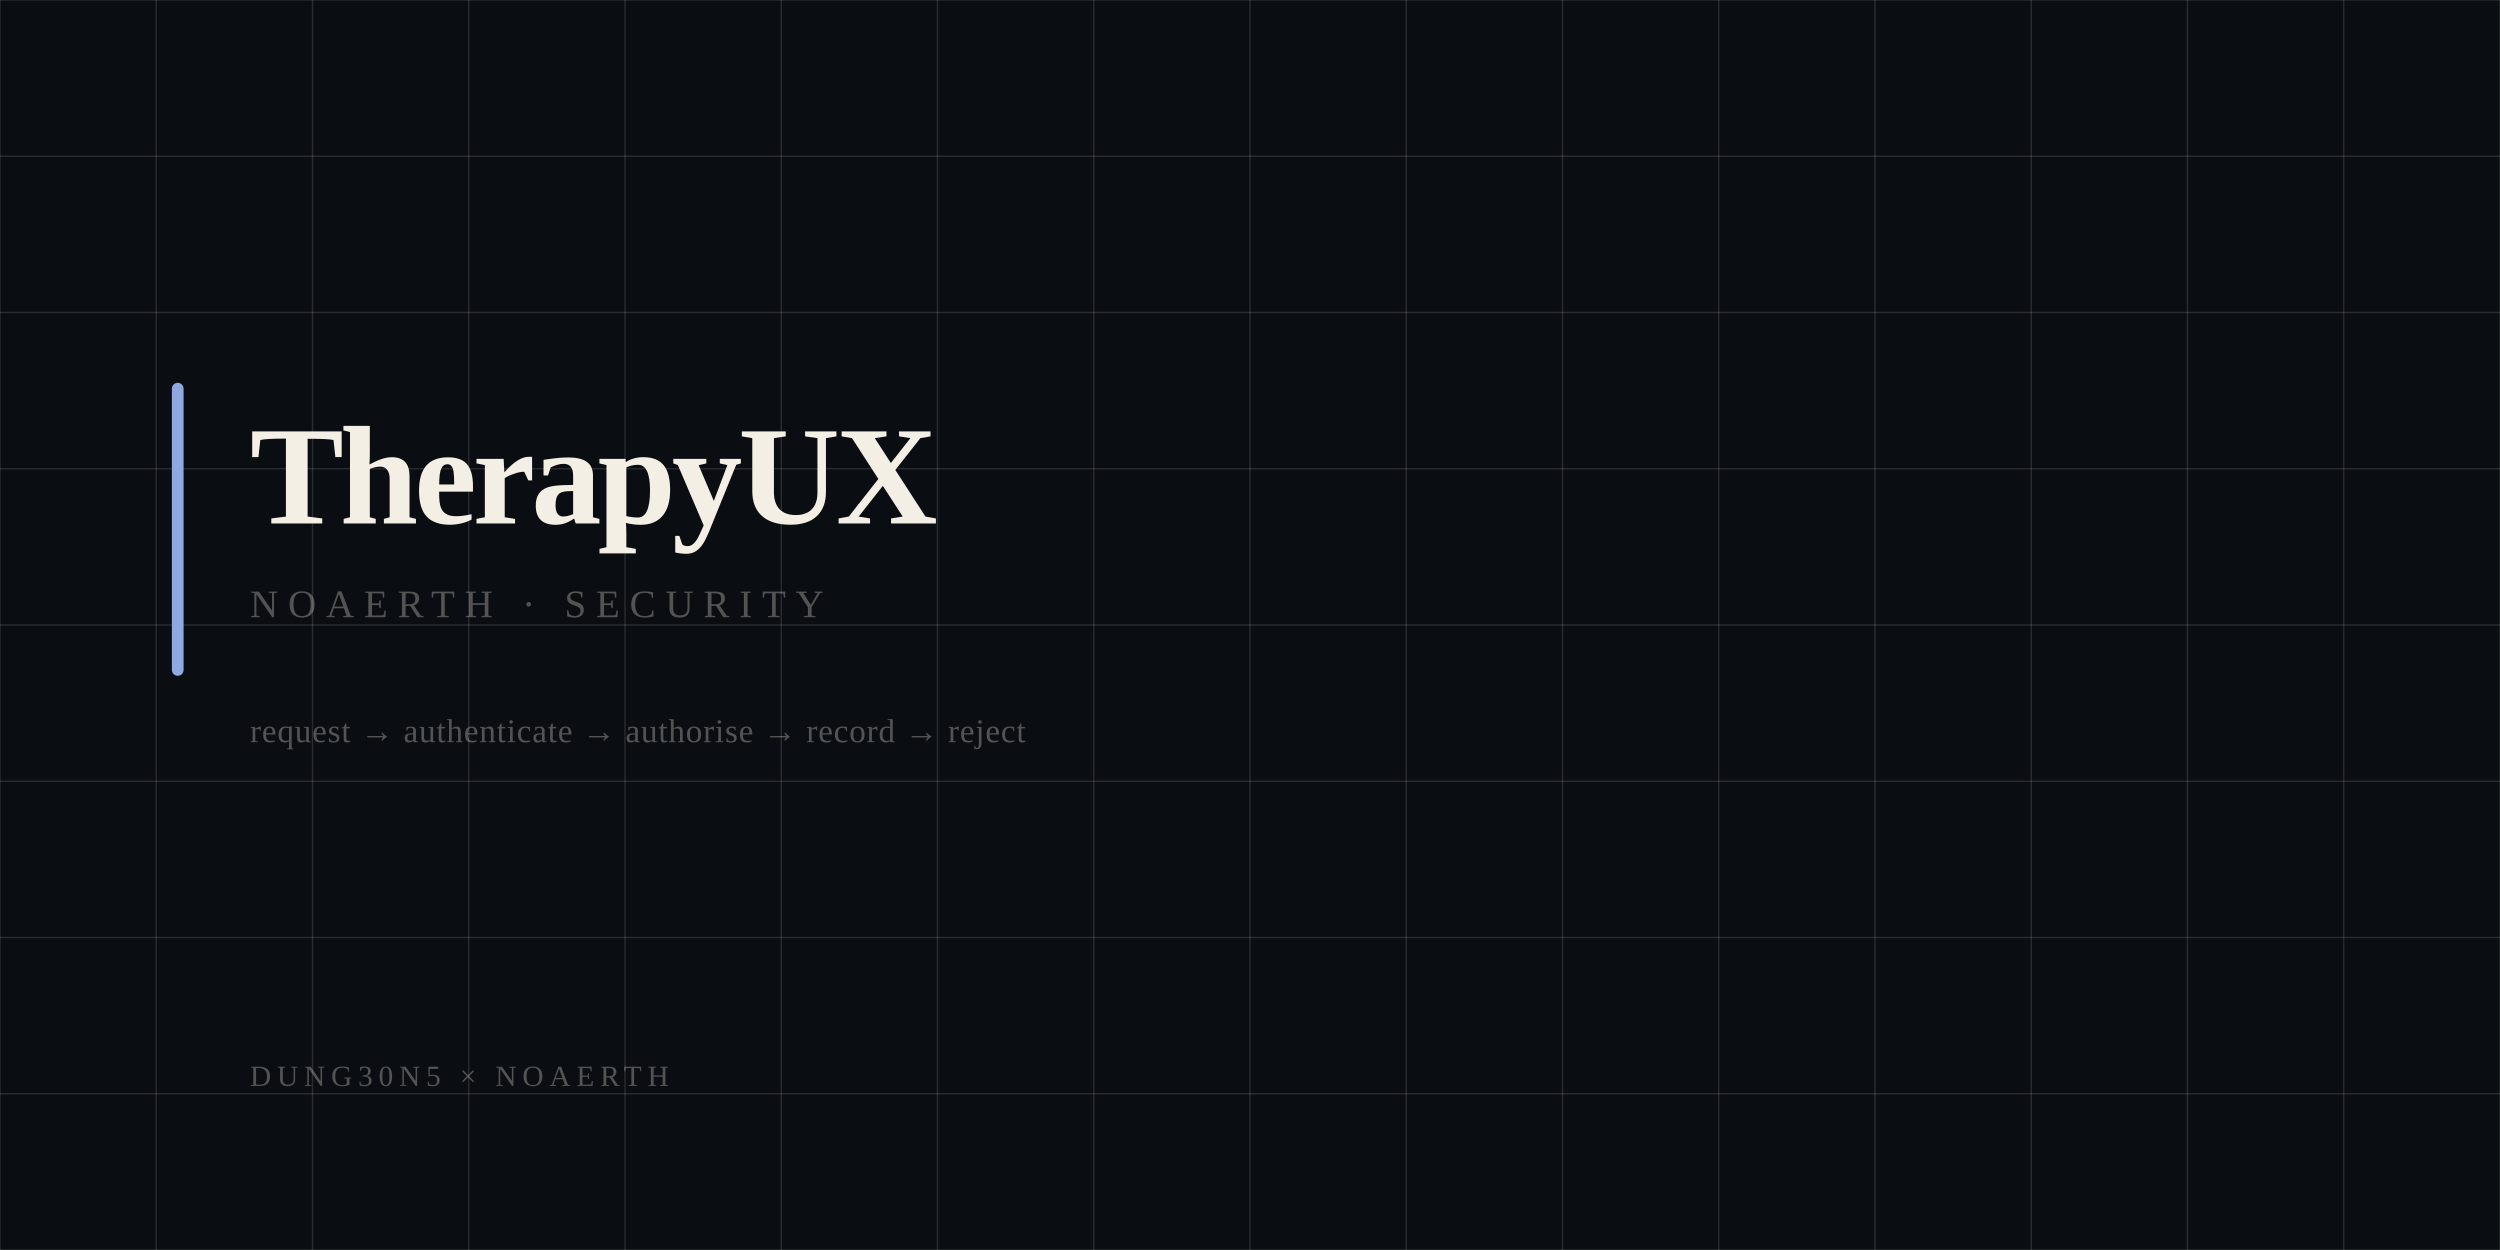
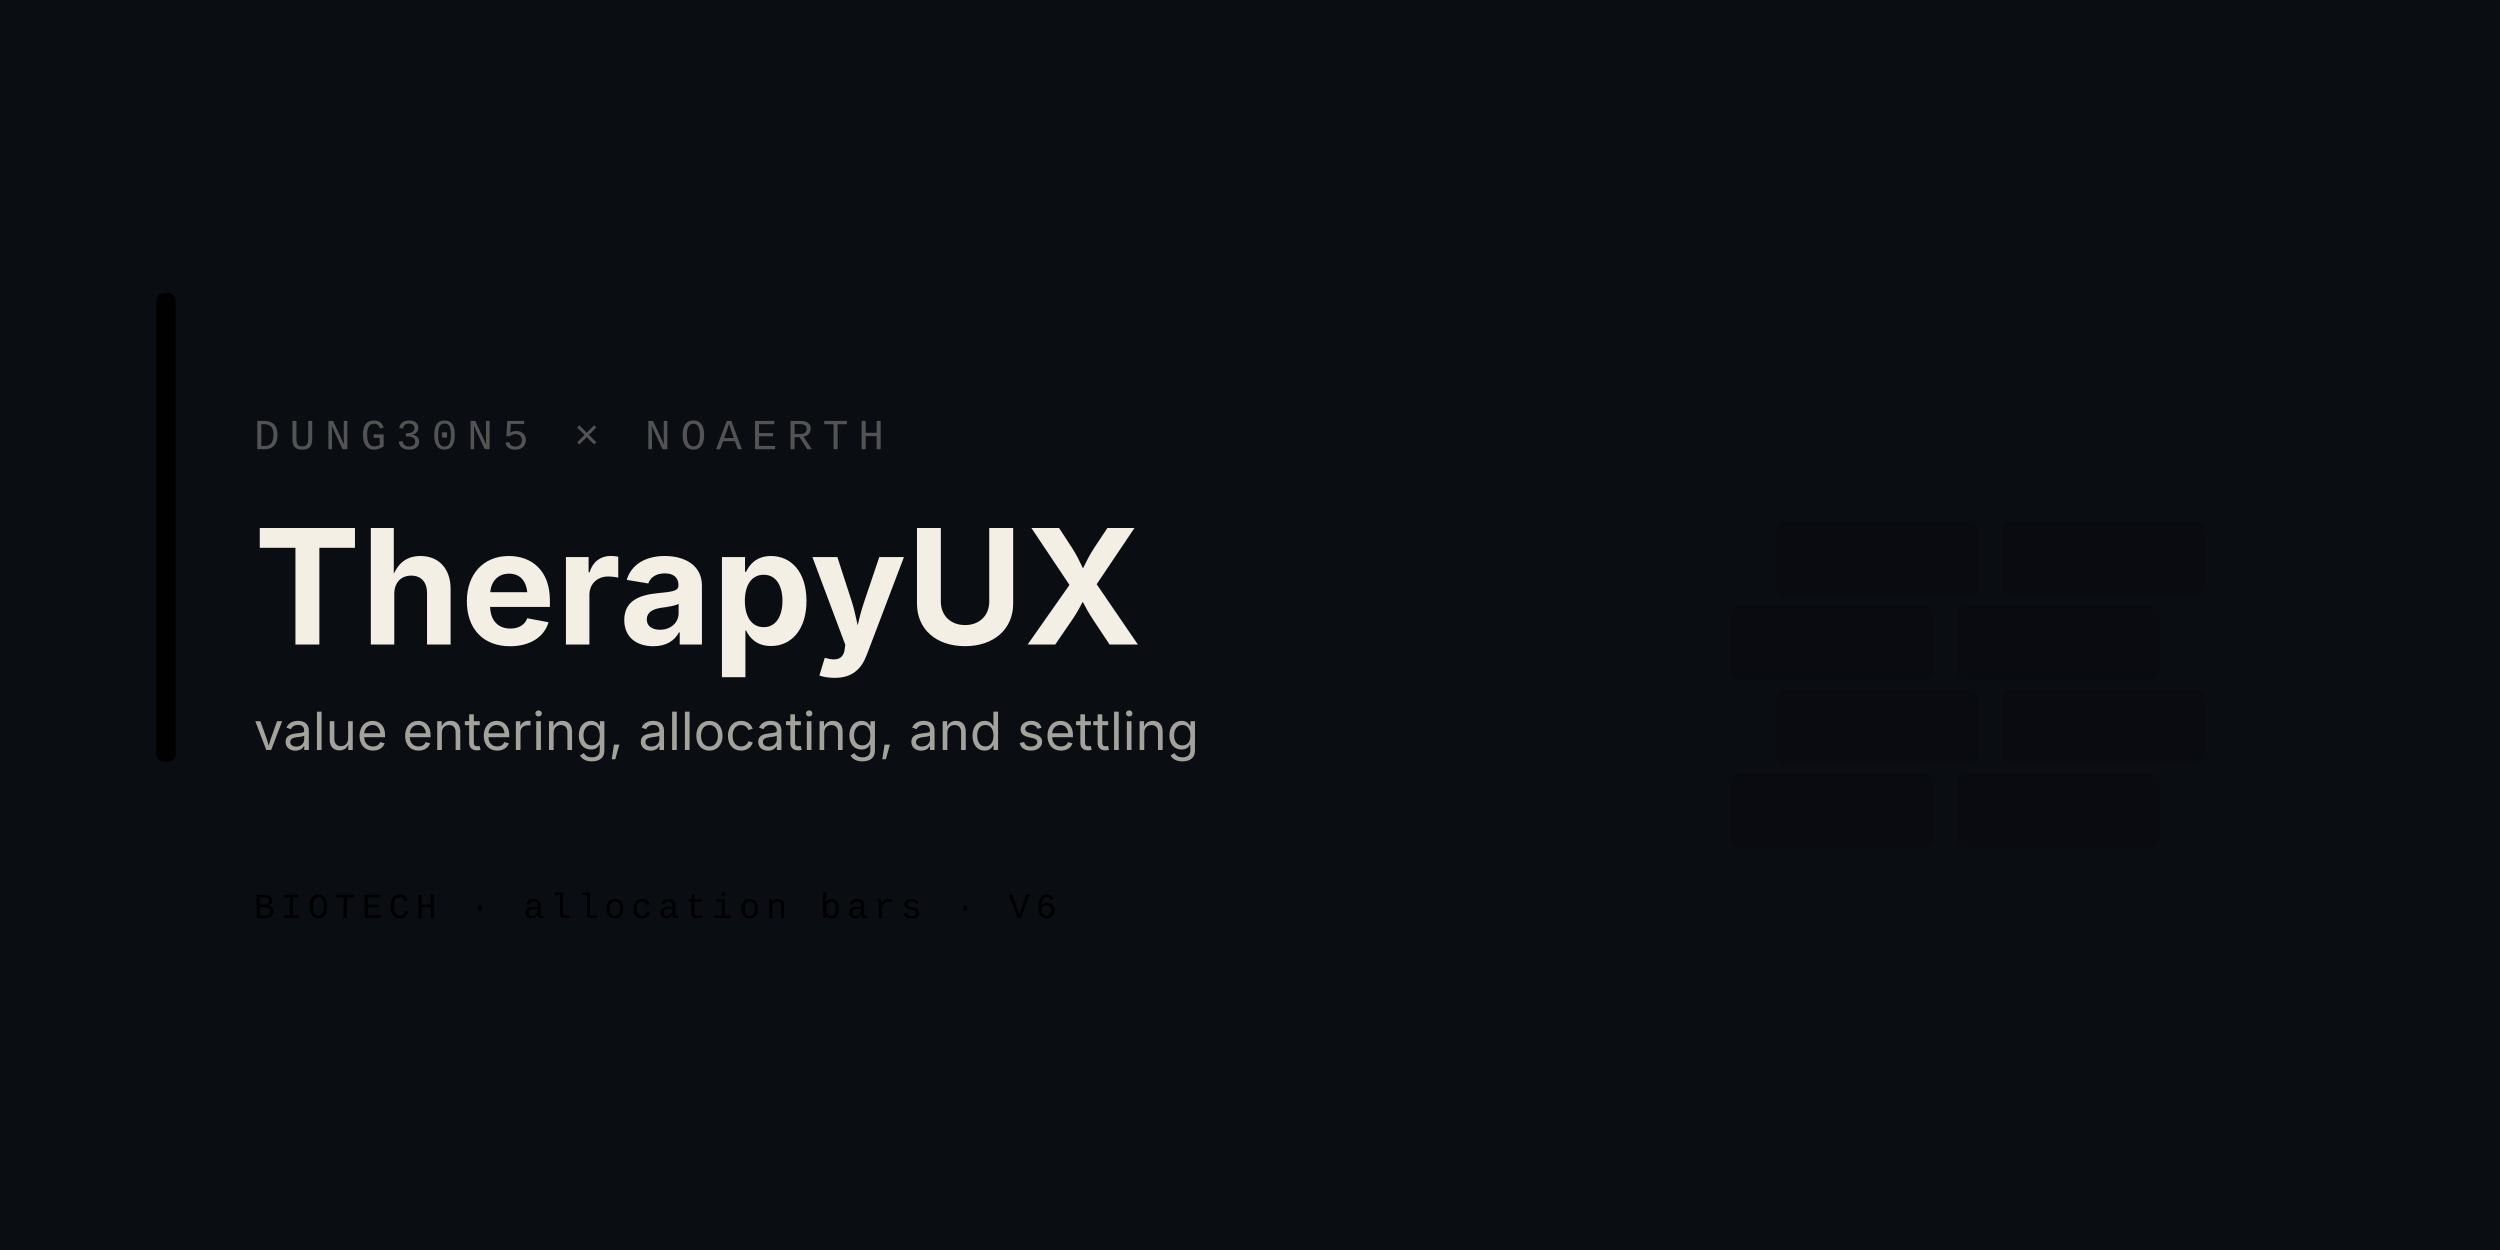
- <svg xmlns="http://www.w3.org/2000/svg" viewBox="0 0 1280 640" width="1280" height="640" role="img" aria-label="TherapyUX — NOAERTH project card.">
+ <svg xmlns="http://www.w3.org/2000/svg" viewBox="0 0 1280 640" width="1280" height="640" role="img" aria-label="TherapyUX project card">
  <rect width="1280" height="640" fill="#0a0d12" />
-   <line x1="0" y1="0" x2="0" y2="640" stroke="#f4efe424" stroke-width="0.7" />
-   <line x1="80" y1="0" x2="80" y2="640" stroke="#f4efe424" stroke-width="0.7" />
-   <line x1="160" y1="0" x2="160" y2="640" stroke="#f4efe424" stroke-width="0.7" />
-   <line x1="240" y1="0" x2="240" y2="640" stroke="#f4efe424" stroke-width="0.7" />
-   <line x1="320" y1="0" x2="320" y2="640" stroke="#f4efe424" stroke-width="0.7" />
-   <line x1="400" y1="0" x2="400" y2="640" stroke="#f4efe424" stroke-width="0.7" />
-   <line x1="480" y1="0" x2="480" y2="640" stroke="#f4efe424" stroke-width="0.7" />
-   <line x1="560" y1="0" x2="560" y2="640" stroke="#f4efe424" stroke-width="0.7" />
-   <line x1="640" y1="0" x2="640" y2="640" stroke="#f4efe424" stroke-width="0.7" />
-   <line x1="720" y1="0" x2="720" y2="640" stroke="#f4efe424" stroke-width="0.7" />
-   <line x1="800" y1="0" x2="800" y2="640" stroke="#f4efe424" stroke-width="0.7" />
-   <line x1="880" y1="0" x2="880" y2="640" stroke="#f4efe424" stroke-width="0.7" />
-   <line x1="960" y1="0" x2="960" y2="640" stroke="#f4efe424" stroke-width="0.7" />
-   <line x1="1040" y1="0" x2="1040" y2="640" stroke="#f4efe424" stroke-width="0.7" />
-   <line x1="1120" y1="0" x2="1120" y2="640" stroke="#f4efe424" stroke-width="0.7" />
-   <line x1="1200" y1="0" x2="1200" y2="640" stroke="#f4efe424" stroke-width="0.7" />
-   <line x1="1280" y1="0" x2="1280" y2="640" stroke="#f4efe424" stroke-width="0.7" />
-   <line x1="0" y1="0" x2="1280" y2="0" stroke="#f4efe424" stroke-width="0.7" />
-   <line x1="0" y1="80" x2="1280" y2="80" stroke="#f4efe424" stroke-width="0.7" />
-   <line x1="0" y1="160" x2="1280" y2="160" stroke="#f4efe424" stroke-width="0.7" />
-   <line x1="0" y1="240" x2="1280" y2="240" stroke="#f4efe424" stroke-width="0.7" />
-   <line x1="0" y1="320" x2="1280" y2="320" stroke="#f4efe424" stroke-width="0.7" />
-   <line x1="0" y1="400" x2="1280" y2="400" stroke="#f4efe424" stroke-width="0.7" />
-   <line x1="0" y1="480" x2="1280" y2="480" stroke="#f4efe424" stroke-width="0.7" />
-   <line x1="0" y1="560" x2="1280" y2="560" stroke="#f4efe424" stroke-width="0.7" />
-   <line x1="0" y1="640" x2="1280" y2="640" stroke="#f4efe424" stroke-width="0.7" />
-   <rect x="88" y="196" width="6" height="150" rx="3" fill="#8fa8e0" />
-   <text x="128" y="268" fill="#f4efe4" font-size="72" font-weight="680" letter-spacing="-2">TherapyUX</text>
-   <text x="128" y="316" fill="#f4efe44f" font-size="20" letter-spacing="5">NOAERTH · SECURITY</text>
-   <text x="128" y="380" fill="#f4efe44f" font-size="17" letter-spacing="0.4">request → authenticate → authorise → record → reject</text>
-   <text x="128" y="556" fill="#f4efe44f" font-size="15" letter-spacing="3">DUNG30N5 × NOAERTH</text>
+   <rect x="886" y="396" width="104" height="38" rx="5" fill="amber" fill-opacity="0.14" stroke="amber" stroke-width="1.1" stroke-opacity="0.4" />
+   <rect x="1002" y="396" width="104" height="38" rx="5" fill="amber" fill-opacity="0.14" stroke="amber" stroke-width="1.1" stroke-opacity="0.4" />
+   <rect x="909" y="353" width="104" height="38" rx="5" fill="amber" fill-opacity="0.14" stroke="amber" stroke-width="1.1" stroke-opacity="0.4" />
+   <rect x="1025" y="353" width="104" height="38" rx="5" fill="amber" fill-opacity="0.14" stroke="amber" stroke-width="1.1" stroke-opacity="0.4" />
+   <rect x="886" y="310" width="104" height="38" rx="5" fill="amber" fill-opacity="0.14" stroke="amber" stroke-width="1.1" stroke-opacity="0.4" />
+   <rect x="1002" y="310" width="104" height="38" rx="5" fill="amber" fill-opacity="0.14" stroke="amber" stroke-width="1.1" stroke-opacity="0.4" />
+   <rect x="909" y="267" width="104" height="38" rx="5" fill="amber" fill-opacity="0.14" stroke="amber" stroke-width="1.1" stroke-opacity="0.4" />
+   <rect x="1025" y="267" width="104" height="38" rx="5" fill="amber" fill-opacity="0.14" stroke="amber" stroke-width="1.1" stroke-opacity="0.4" />
+   <rect x="80" y="150" width="10" height="240" rx="4" fill="amber" opacity="0.9" />
+   <text x="130" y="230" font-family="ui-monospace, SFMono-Regular, Menlo, Monaco, Consolas, 'Liberation Mono', monospace" font-size="22" letter-spacing="5" fill="#f4efe44f">DUNG30N5 × NOAERTH</text>
+   <text x="130" y="330" font-family="-apple-system, BlinkMacSystemFont, 'Segoe UI', Inter, Helvetica, Arial, sans-serif" font-size="82" font-weight="700" fill="#f4efe4">TherapyUX</text>
+   <text x="130" y="384" font-family="-apple-system, BlinkMacSystemFont, 'Segoe UI', Inter, Helvetica, Arial, sans-serif" font-size="27" fill="#f4efe4a8">value entering, allocating, and settling</text>
+   <text x="130" y="470" font-family="ui-monospace, SFMono-Regular, Menlo, Monaco, Consolas, 'Liberation Mono', monospace" font-size="18" fill="amber" letter-spacing="3">BIOTECH · allocation bars · V6</text>
</svg>
